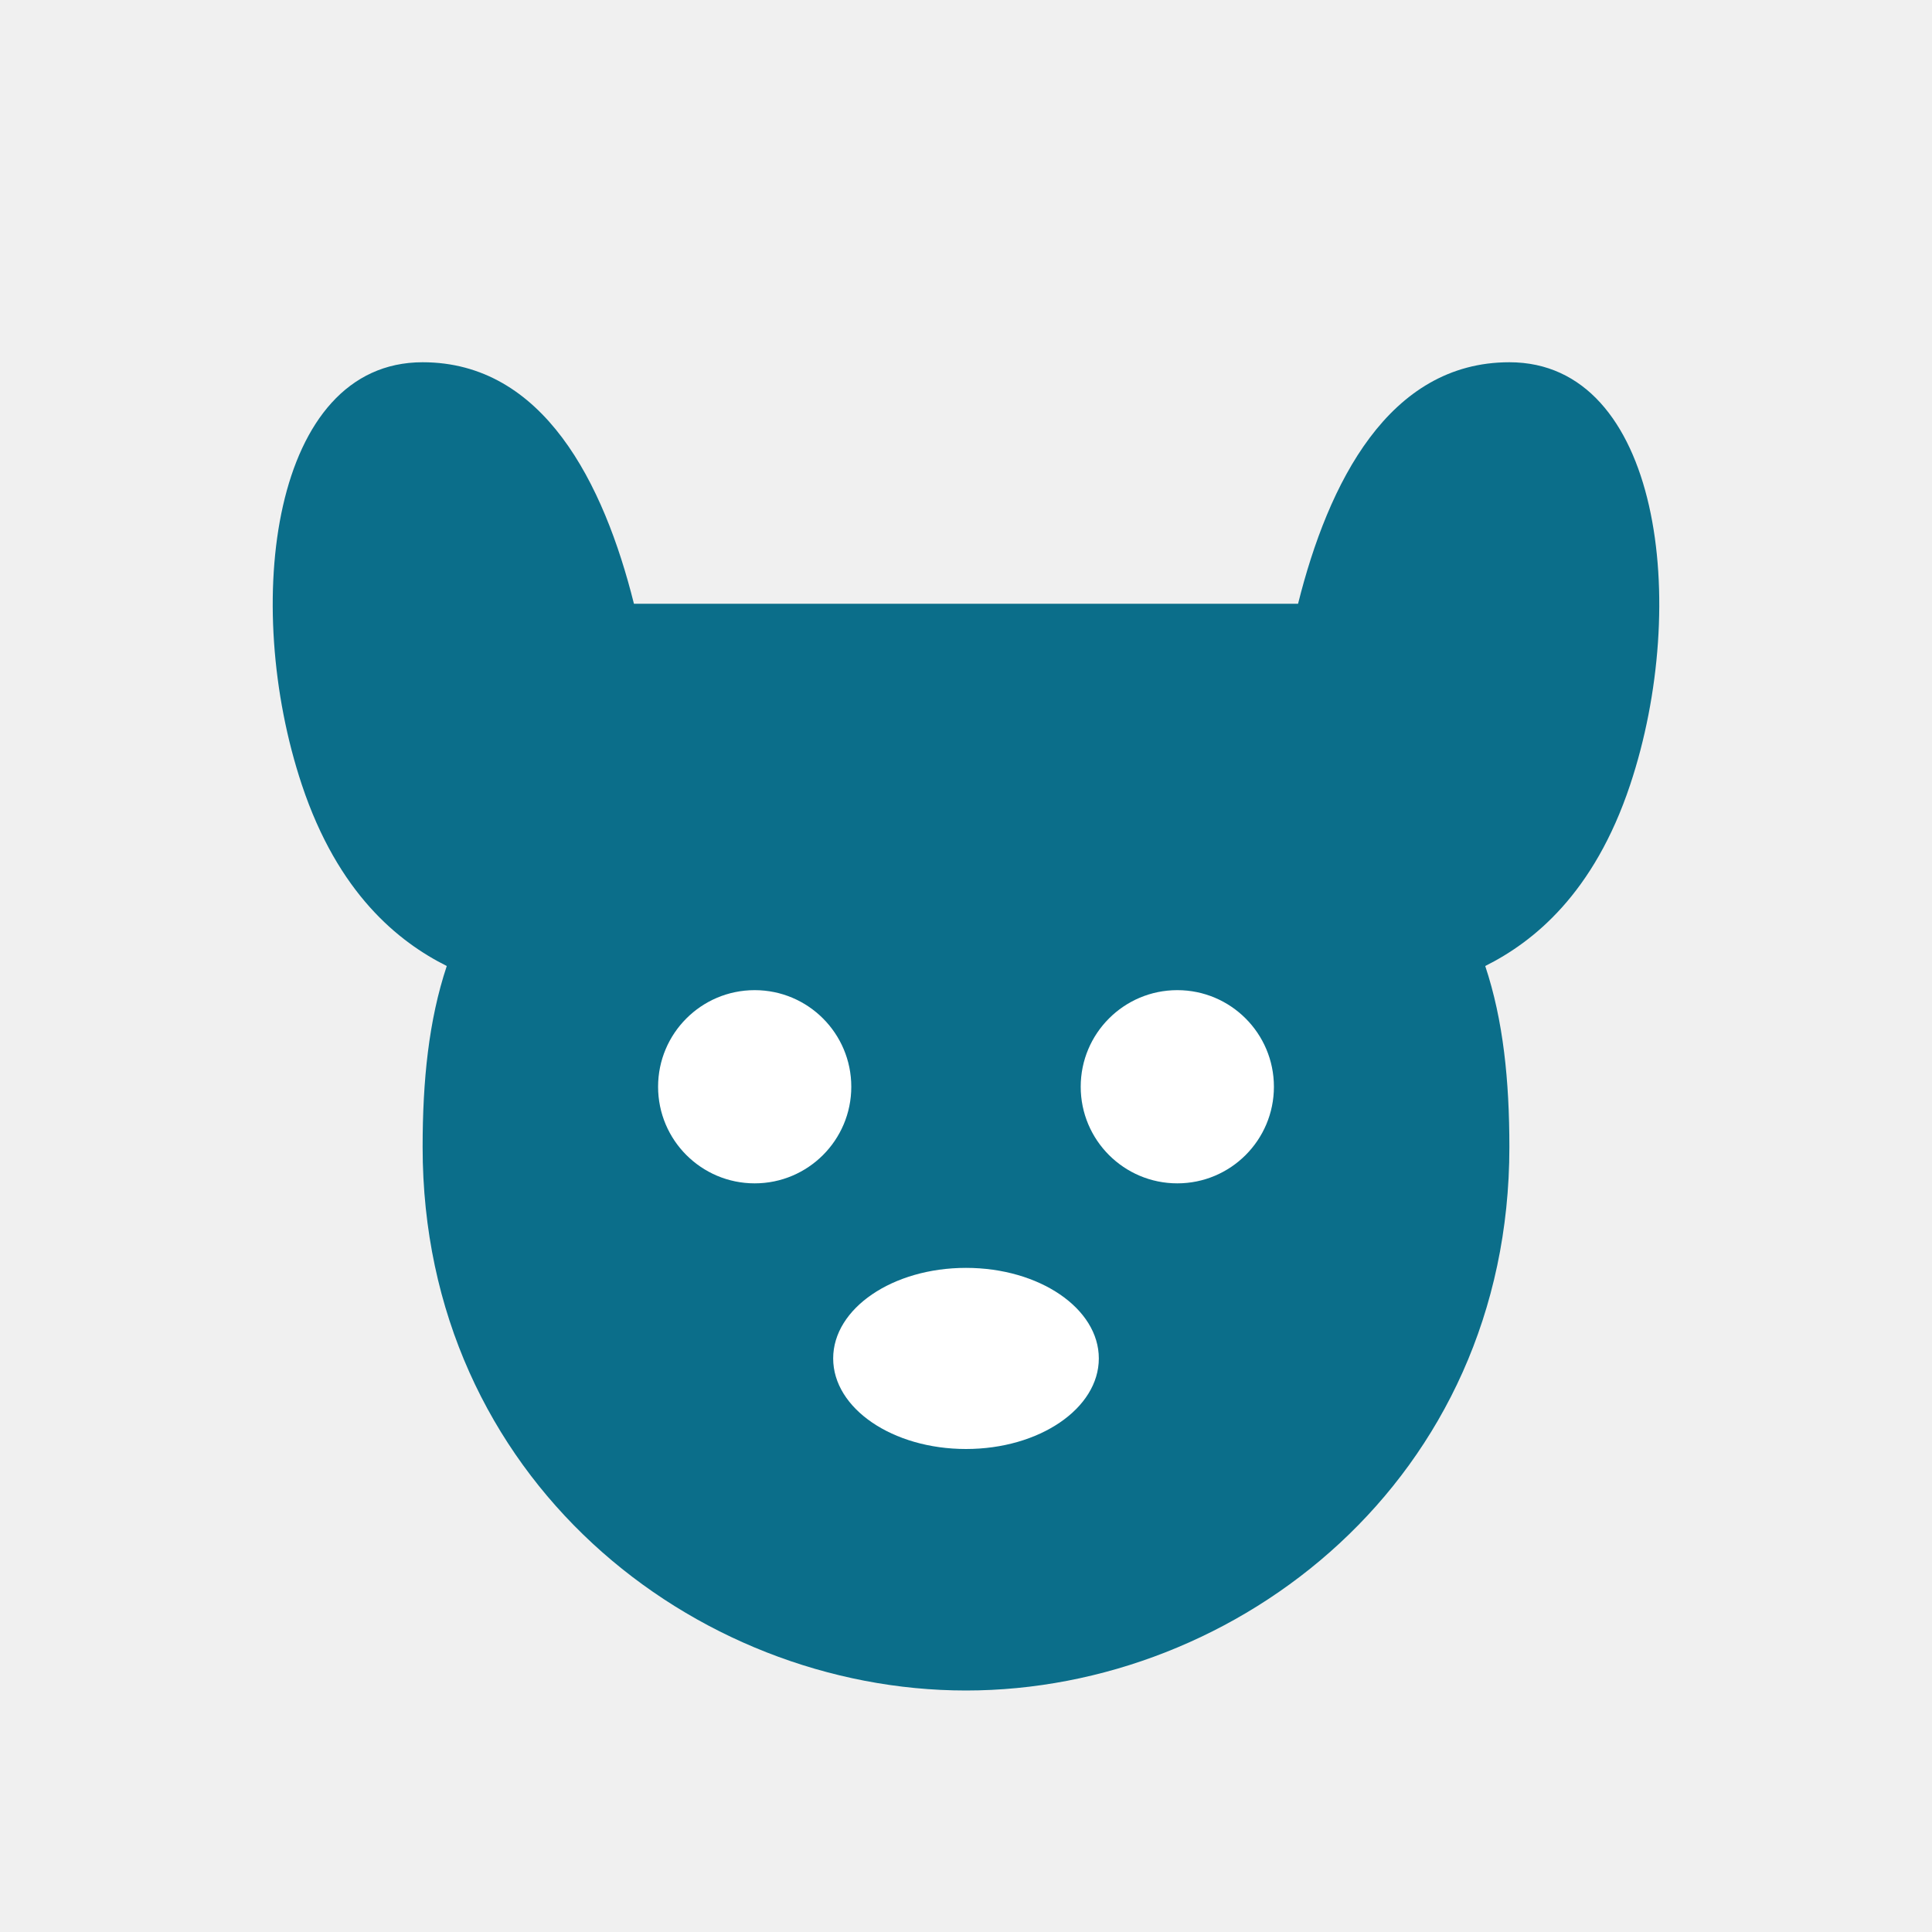
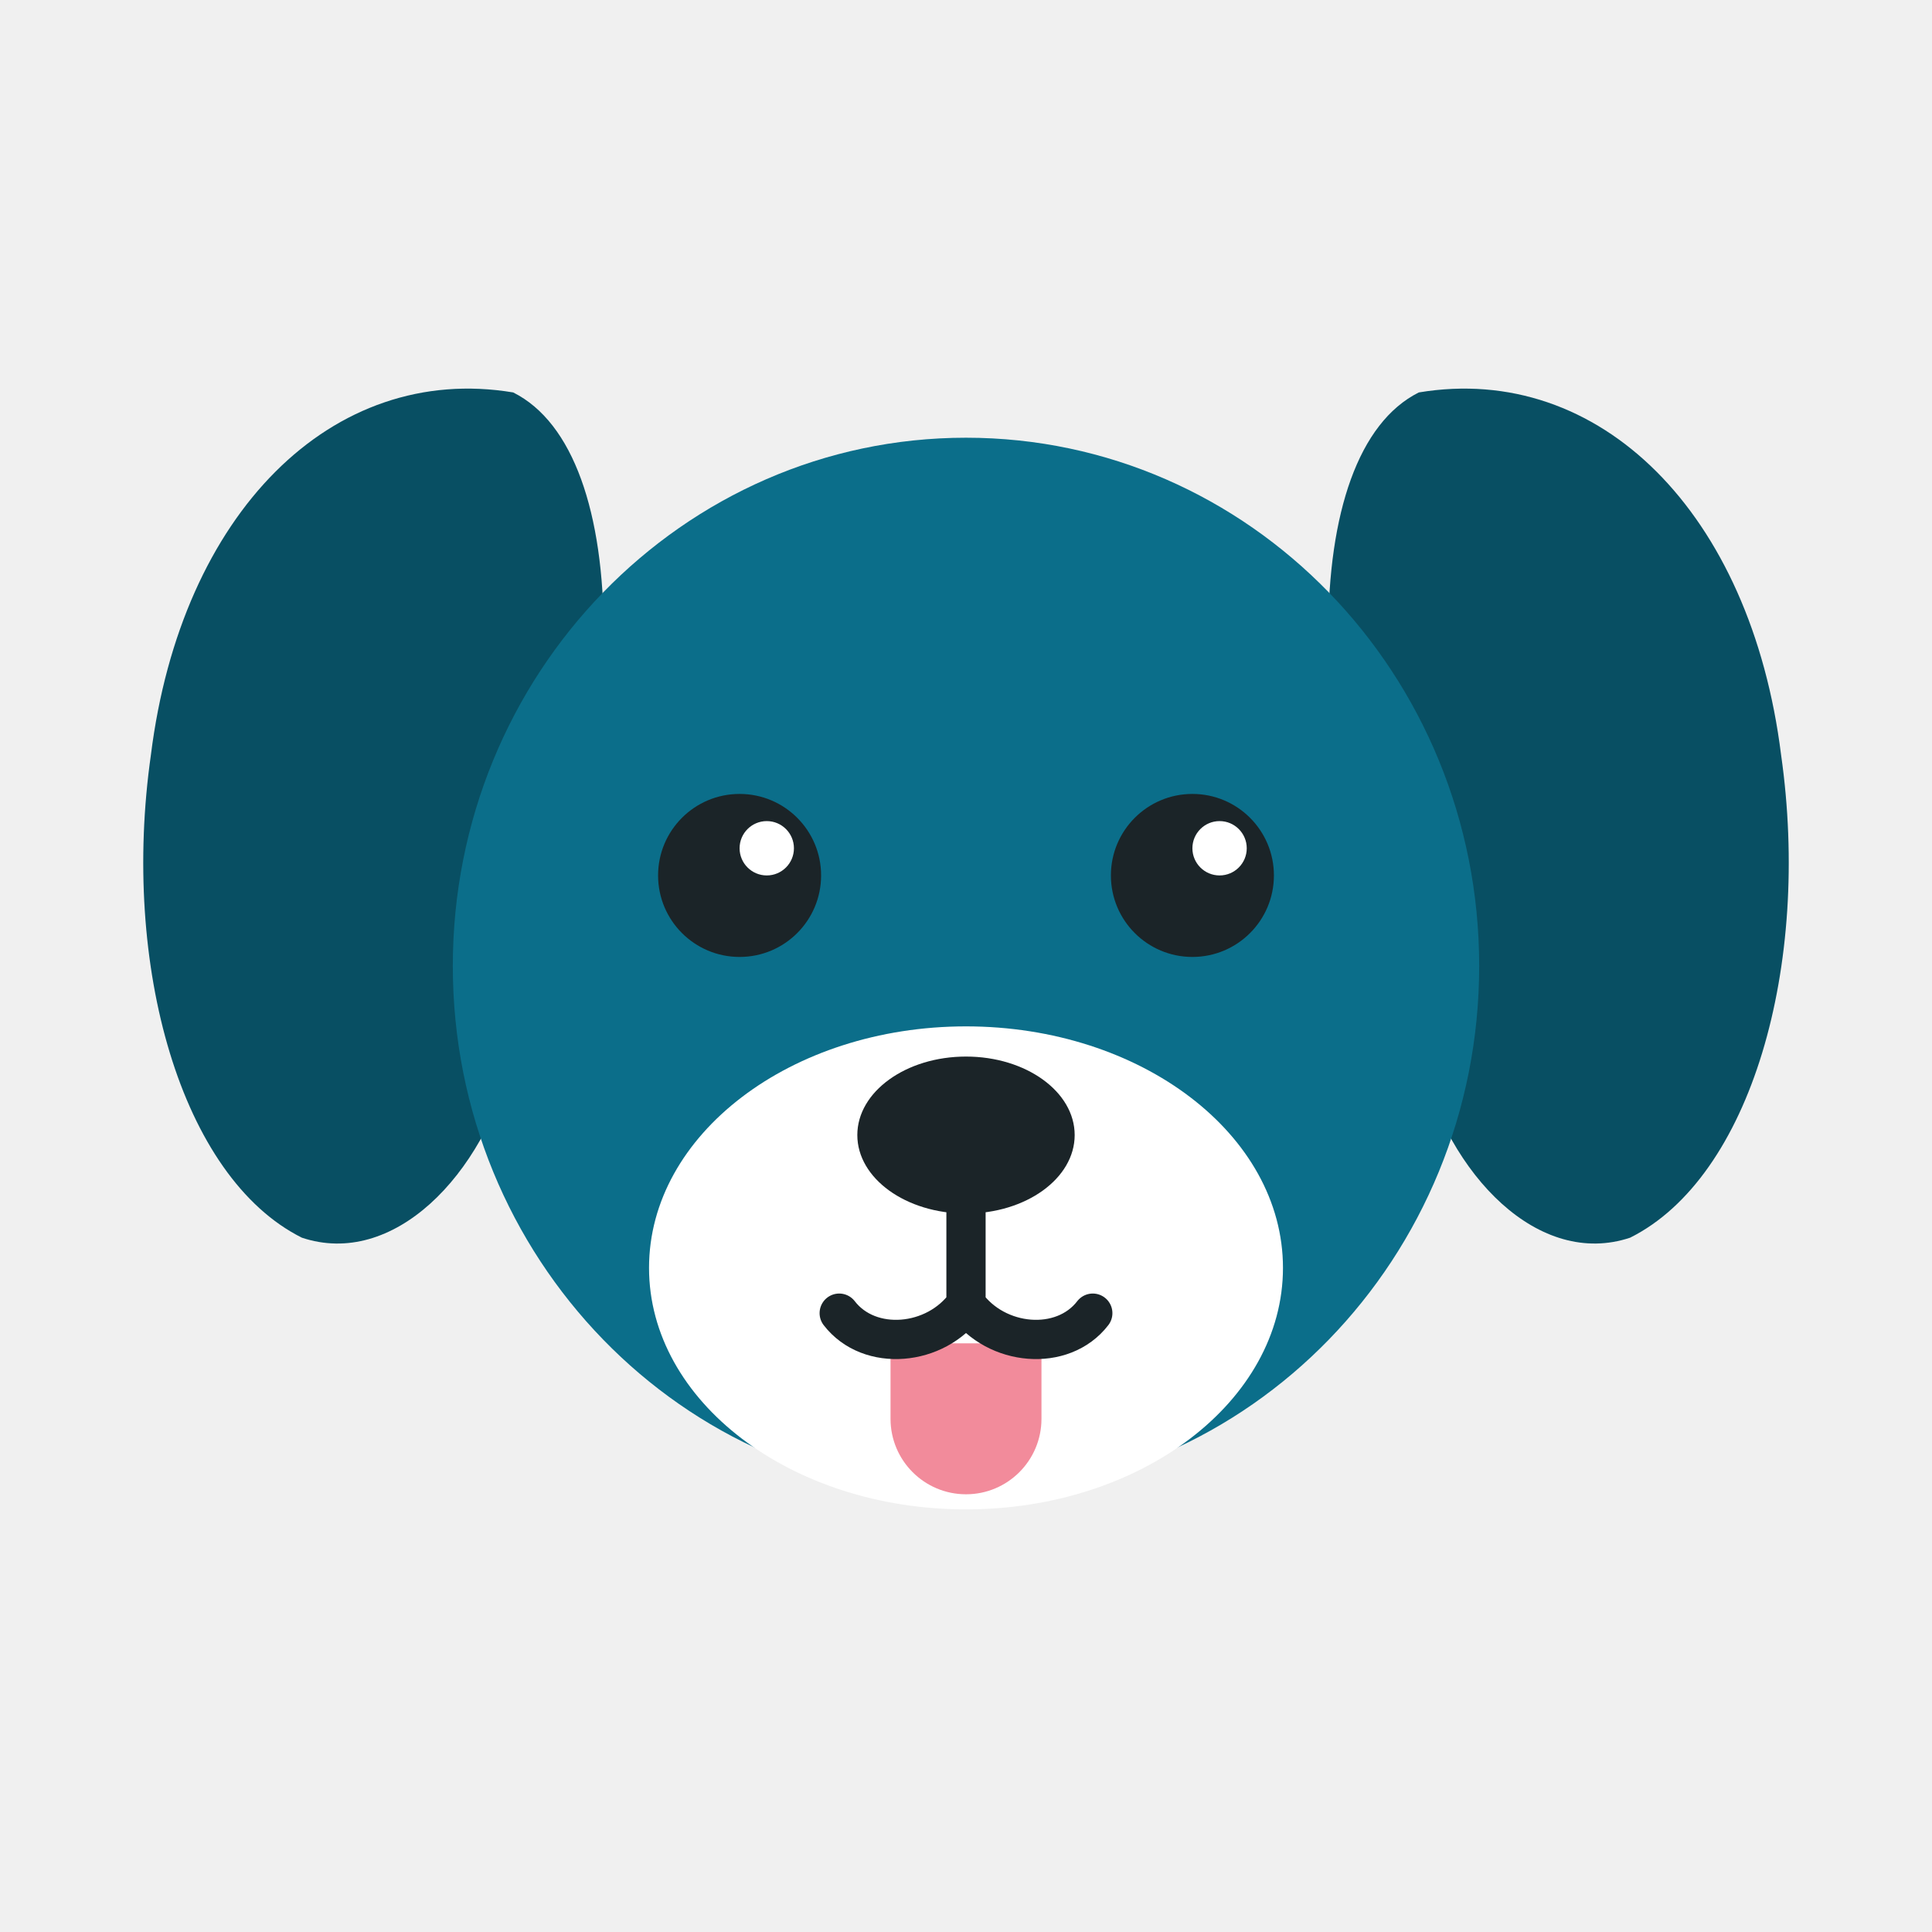
- <svg xmlns="http://www.w3.org/2000/svg" viewBox="0 0 32 32">
-   <path fill="#0b6e8a" d="M7 6c2 0 3 2 3.5 4h11C22 8 23 6 25 6c2.5 0 3 4 2 7-.6 1.8-1.6 2.6-2.4 3 .3.9.4 1.9.4 3 0 5.5-4.5 9-9 9s-9-3.5-9-9c0-1.1.1-2.1.4-3-.8-.4-1.8-1.2-2.4-3-1-3-.5-7 2-7z" />
-   <circle cx="12.5" cy="18" r="1.6" fill="#fff" />
-   <circle cx="19.5" cy="18" r="1.6" fill="#fff" />
-   <ellipse cx="16" cy="22.5" rx="2.2" ry="1.5" fill="#fff" />
+ <svg xmlns="http://www.w3.org/2000/svg" viewBox="0 0 64 64">
+   <path fill="#084f63" d="M17 13c-6-1-11 4-12 12-1 7 1 14 5 16 3 1 6-2 7-6l3-14c0-4-1-7-3-8z" />
+   <path fill="#084f63" d="M47 13c6-1 11 4 12 12 1 7-1 14-5 16-3 1-6-2-7-6l-3-14c0-4 1-7 3-8z" />
+   <ellipse cx="32" cy="32" rx="17" ry="17.5" fill="#0b6e8a" />
+   <ellipse cx="32" cy="42" rx="10.5" ry="8" fill="#ffffff" />
+   <circle cx="24.5" cy="29" r="2.7" fill="#1b2428" />
+   <circle cx="25.4" cy="28.1" r=".9" fill="#fff" />
+   <circle cx="39.5" cy="29" r="2.7" fill="#1b2428" />
+   <circle cx="40.4" cy="28.1" r=".9" fill="#fff" />
+   <path fill="#f28b9b" d="M29.5 44.5h5v2.5a2.5 2.5 0 0 1-5 0z" />
+   <ellipse cx="32" cy="37.6" rx="3.6" ry="2.6" fill="#1b2428" />
+   <path d="M32 40v3.2M32 43.2c-1 1.4-3.2 1.6-4.2.3M32 43.2c1 1.4 3.2 1.6 4.2.3" stroke="#1b2428" stroke-width="1.3" fill="none" stroke-linecap="round" />
</svg>
